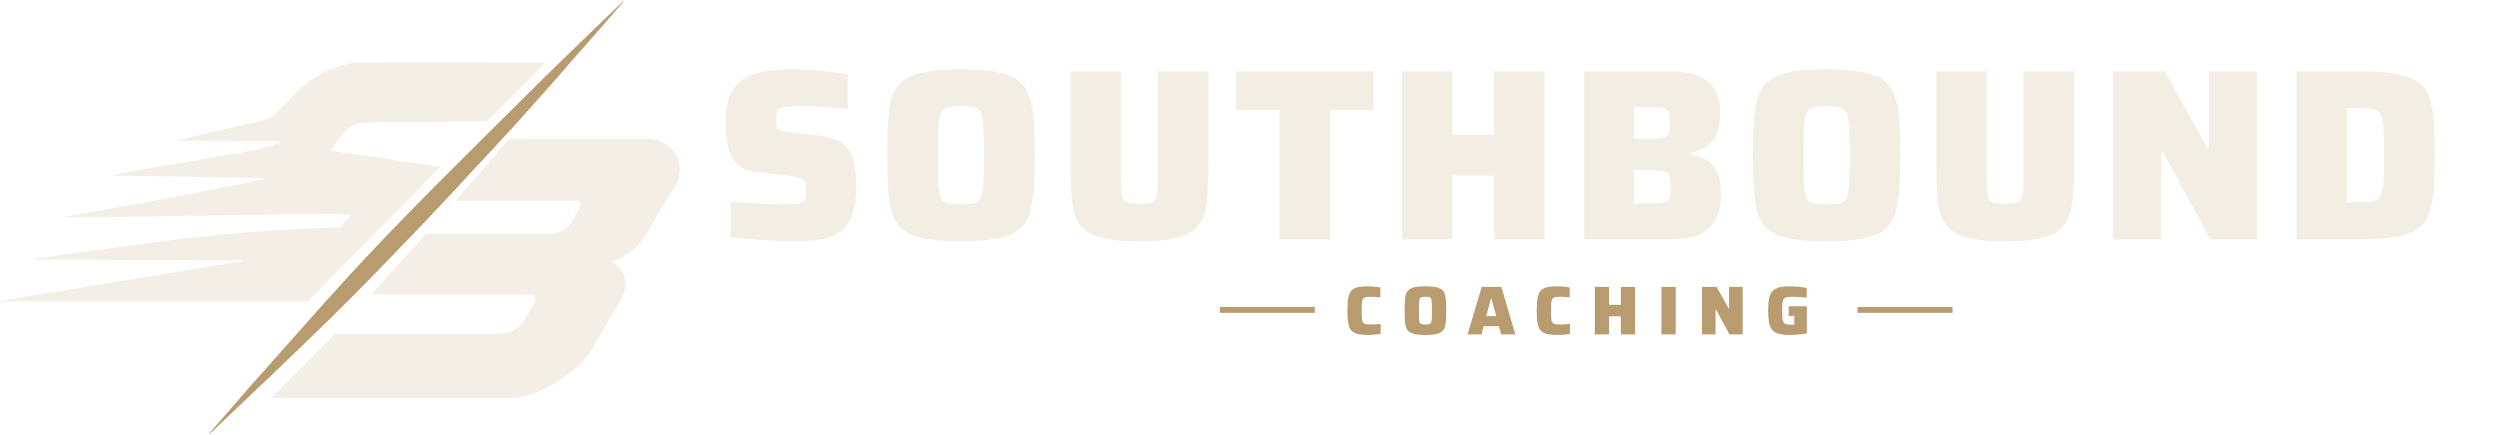
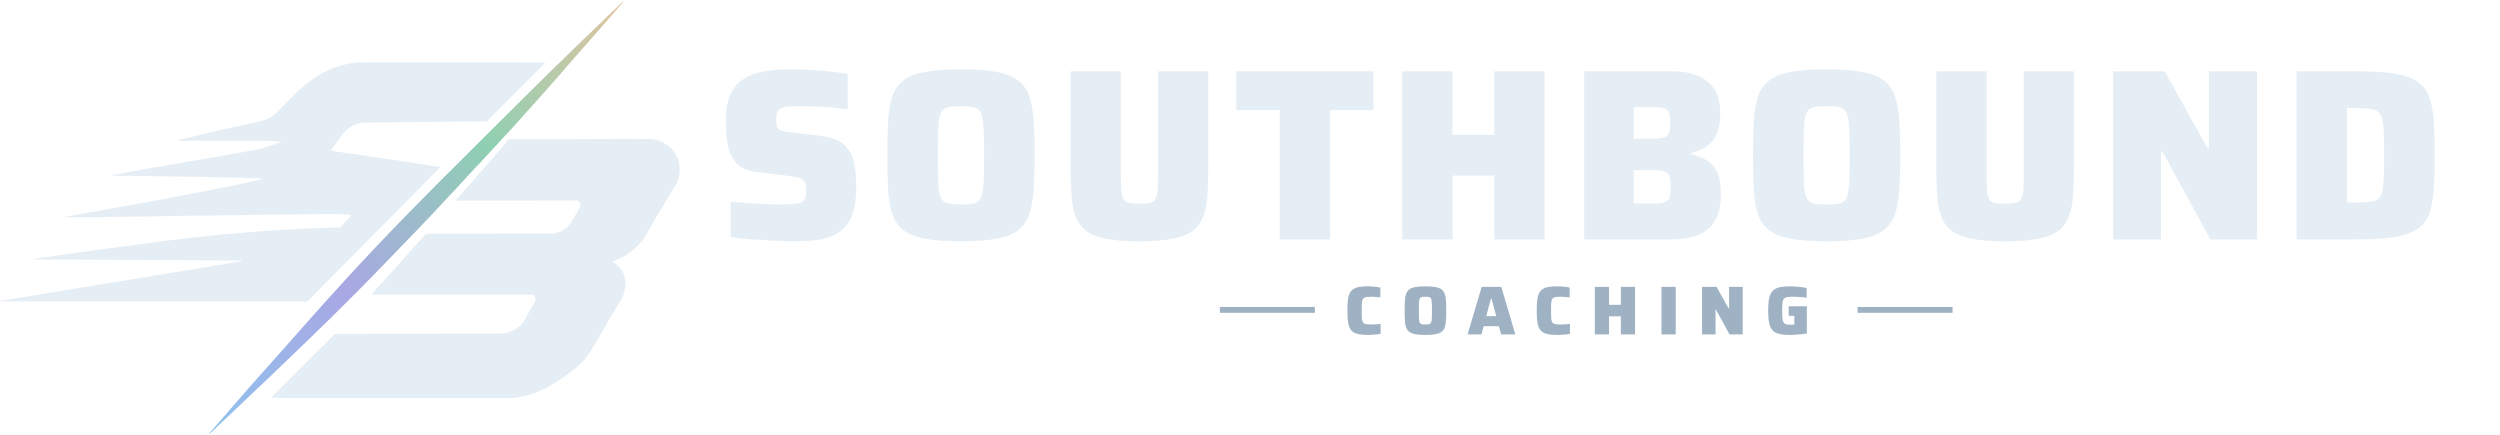
<svg xmlns="http://www.w3.org/2000/svg" viewBox="12.0 6.0 684.1 119.0">
-   <path fill-rule="evenodd" fill="#F3EFE6" d="M86.12 114.89C86.09 114.85 92.79 108.13 96.00 104.97C96.11 104.86 97.88 103.10 99.93 101.06L103.67 97.34L126.70 97.32C148.46 97.31 149.76 97.30 150.24 97.19C151.86 96.84 152.96 96.30 154.10 95.31C154.89 94.61 155.40 93.92 156.14 92.52C156.29 92.24 156.52 91.83 156.65 91.60C156.79 91.37 156.96 91.07 157.03 90.93C157.37 90.32 157.84 89.49 158.09 89.07C158.24 88.82 158.41 88.44 158.47 88.23C158.57 87.88 158.57 87.82 158.48 87.50C158.37 87.12 158.15 86.87 157.79 86.72C157.57 86.63 155.32 86.62 135.68 86.62C123.65 86.62 113.77 86.62 113.73 86.62C113.68 86.62 113.65 86.59 113.65 86.56C113.65 86.52 114.30 85.78 115.10 84.91C115.90 84.04 116.95 82.88 117.44 82.34C117.93 81.80 118.54 81.14 118.78 80.88C119.03 80.61 119.76 79.79 120.41 79.06C121.06 78.32 121.91 77.38 122.29 76.95C122.97 76.22 124.22 74.82 126.69 72.05C127.31 71.34 128.00 70.58 128.21 70.37L128.59 69.97L146.08 69.95L163.58 69.93L164.08 69.79C165.33 69.44 166.54 68.81 167.21 68.18C167.72 67.70 168.24 66.99 168.67 66.19C168.86 65.82 169.35 64.99 169.74 64.34C170.67 62.83 170.76 62.63 170.80 62.15C170.84 61.61 170.65 61.25 170.21 61.03L169.89 60.87L161.85 60.88C157.43 60.88 150.44 60.89 146.32 60.89C136.62 60.91 136.74 60.92 136.74 60.85C136.74 60.79 138.22 59.07 139.04 58.16C139.31 57.86 139.98 57.12 140.52 56.50C141.06 55.88 141.76 55.09 142.07 54.74C142.39 54.39 143.05 53.63 143.54 53.06C144.03 52.49 144.85 51.54 145.36 50.95C147.43 48.56 150.63 44.83 151.02 44.35L151.23 44.10L170.45 44.04C191.05 43.97 190.47 43.96 191.68 44.29C193.61 44.81 195.56 46.17 196.61 47.72C198.00 49.77 198.38 52.67 197.57 55.10C197.31 55.88 197.16 56.18 196.70 56.90C196.51 57.19 196.16 57.77 195.92 58.19C195.69 58.62 195.39 59.12 195.26 59.31C195.13 59.50 194.91 59.86 194.78 60.11C194.64 60.35 194.35 60.86 194.12 61.22C193.69 61.92 192.90 63.23 192.19 64.44C191.96 64.82 191.73 65.20 191.67 65.30C191.61 65.39 191.54 65.51 191.51 65.56C191.49 65.62 191.17 66.16 190.81 66.76C190.45 67.37 190.15 67.88 190.15 67.89C190.15 67.91 189.87 68.39 189.53 68.96C189.18 69.53 188.79 70.20 188.66 70.45C188.06 71.53 187.32 72.48 186.25 73.51C185.38 74.35 184.08 75.36 183.16 75.92C182.30 76.44 180.05 77.43 179.73 77.43C179.55 77.43 179.61 77.61 179.83 77.73C180.38 78.01 181.61 79.19 182.07 79.88C182.68 80.80 183.01 81.79 183.14 83.05C183.20 83.66 183.20 83.90 183.11 84.55C182.95 85.76 182.44 87.29 181.96 87.99C181.76 88.28 179.85 91.48 179.05 92.87C177.78 95.07 177.35 95.81 177.04 96.32C176.86 96.62 176.43 97.35 176.08 97.95C175.39 99.14 174.57 100.54 173.64 102.09C172.76 103.56 171.86 104.65 170.45 105.93C169.25 107.03 167.03 108.71 165.23 109.88C163.83 110.80 163.67 110.90 163.32 111.09C163.14 111.19 162.74 111.42 162.43 111.60C161.08 112.39 160.07 112.85 158.28 113.53C158.14 113.58 157.95 113.65 157.86 113.69C157.78 113.72 157.29 113.88 156.78 114.03C155.79 114.33 154.87 114.54 153.43 114.77L152.54 114.92L119.34 114.93C99.59 114.95 86.14 114.93 86.12 114.89ZM12.18 88.48C12.08 88.47 12.00 88.44 12.00 88.41C12.00 88.31 12.38 88.22 13.21 88.12C14.36 87.98 16.06 87.70 21.05 86.84C23.00 86.51 24.66 86.24 28.33 85.66C29.19 85.53 31.36 85.17 33.15 84.87C34.94 84.57 37.64 84.13 39.15 83.88C40.66 83.64 43.26 83.22 44.92 82.95C47.79 82.49 52.65 81.69 59.95 80.47C62.91 79.98 64.55 79.71 68.02 79.15C69.23 78.96 71.03 78.65 74.63 78.04C75.75 77.85 76.90 77.66 77.18 77.63C77.83 77.55 78.35 77.44 78.39 77.37C78.44 77.29 77.77 77.22 77.37 77.27C77.18 77.29 73.24 77.28 68.62 77.24C58.41 77.16 35.46 77.05 27.63 77.04C22.07 77.04 21.25 77.02 21.25 76.92C21.25 76.85 21.77 76.74 22.46 76.67C23.46 76.56 26.05 76.21 27.15 76.02C27.36 75.99 27.74 75.93 27.98 75.90C28.23 75.87 28.80 75.78 29.26 75.71C30.28 75.55 33.68 75.06 35.07 74.88C35.63 74.81 36.48 74.69 36.95 74.62C37.42 74.55 38.44 74.41 39.21 74.30C39.99 74.20 41.38 74.02 42.31 73.89C43.24 73.76 44.79 73.56 45.75 73.44C46.72 73.32 48.13 73.13 48.88 73.03C49.64 72.92 50.57 72.79 50.95 72.74C51.34 72.69 52.30 72.56 53.09 72.46C53.88 72.35 54.87 72.22 55.29 72.16C55.71 72.11 56.25 72.04 56.47 72.00C56.92 71.94 59.60 71.60 60.49 71.49C60.79 71.46 61.09 71.42 61.16 71.40C61.23 71.38 61.58 71.34 61.93 71.31C62.28 71.27 63.60 71.13 64.86 70.99C67.93 70.65 69.86 70.45 71.92 70.26C72.49 70.20 73.27 70.13 73.64 70.09C74.42 70.02 77.63 69.75 79.32 69.61C79.97 69.56 80.64 69.50 80.82 69.49C80.99 69.47 81.57 69.43 82.09 69.39C82.62 69.36 83.78 69.27 84.68 69.20C85.57 69.14 86.79 69.05 87.39 69.01C87.99 68.98 88.93 68.92 89.49 68.88C93.35 68.65 99.70 68.37 103.69 68.27L105.06 68.24L105.37 67.91C105.54 67.72 105.98 67.23 106.36 66.81C106.73 66.39 107.28 65.79 107.58 65.48C107.88 65.17 108.09 64.89 108.06 64.87C108.02 64.84 107.48 64.76 106.85 64.69C105.85 64.59 105.18 64.58 101.62 64.58C99.37 64.58 95.29 64.62 92.56 64.66C89.82 64.70 84.11 64.78 79.86 64.83C64.98 65.02 55.25 65.16 51.88 65.25C47.37 65.36 29.66 65.52 29.70 65.44C29.75 65.36 30.43 65.19 31.17 65.08C31.56 65.03 32.08 64.94 32.32 64.89C32.57 64.85 33.03 64.76 33.34 64.70C33.66 64.64 34.13 64.56 34.40 64.51C35.08 64.38 35.80 64.25 36.49 64.13C36.81 64.08 37.34 63.99 37.67 63.93C37.99 63.88 38.70 63.75 39.25 63.64C40.57 63.40 41.22 63.27 41.80 63.17C42.91 62.97 43.44 62.87 43.74 62.81C43.92 62.78 44.47 62.68 44.96 62.60C45.45 62.51 46.19 62.38 46.62 62.31C47.04 62.23 47.53 62.15 47.70 62.12C48.14 62.04 49.44 61.81 50.06 61.70C50.34 61.65 50.73 61.58 50.92 61.55C51.71 61.42 53.77 61.04 55.17 60.77C55.69 60.67 56.37 60.54 56.67 60.49C56.96 60.43 57.39 60.35 57.62 60.30C57.85 60.25 58.51 60.12 59.09 60.01C59.67 59.90 60.34 59.77 60.59 59.72C60.84 59.67 61.73 59.50 62.57 59.34C63.41 59.18 64.99 58.88 66.08 58.67C67.17 58.45 68.28 58.24 68.57 58.19C69.65 57.98 73.61 57.20 74.95 56.92C75.72 56.76 76.77 56.54 77.28 56.44C77.78 56.34 78.57 56.16 79.03 56.06C80.34 55.75 82.14 55.36 83.10 55.17C84.51 54.88 84.42 54.82 82.49 54.77C81.67 54.75 78.81 54.67 76.13 54.60C73.44 54.53 69.06 54.44 66.40 54.40C63.73 54.36 59.81 54.30 57.69 54.27C55.56 54.23 51.33 54.18 48.28 54.14C45.22 54.11 42.70 54.05 42.67 54.02C42.58 53.93 42.71 53.89 43.82 53.70C44.41 53.59 45.05 53.48 45.24 53.44C45.85 53.32 47.94 52.94 48.24 52.90C48.40 52.88 48.89 52.79 49.33 52.70C49.77 52.62 50.46 52.49 50.86 52.42C51.81 52.26 54.29 51.83 55.71 51.58C56.32 51.48 57.46 51.27 58.23 51.13C59.00 50.99 60.03 50.81 60.53 50.73C61.02 50.65 61.84 50.50 62.34 50.42C62.85 50.33 63.71 50.18 64.26 50.09C64.80 50.00 66.09 49.79 67.13 49.61C68.17 49.43 70.10 49.10 71.44 48.88C74.55 48.35 76.13 48.07 77.35 47.83C77.89 47.72 78.67 47.58 79.09 47.51C80.47 47.27 82.78 46.80 83.50 46.61C83.88 46.51 84.67 46.27 85.25 46.08C86.55 45.65 88.08 45.17 88.38 45.11C88.69 45.05 89.02 44.89 88.98 44.82C88.96 44.79 88.72 44.76 88.45 44.76C88.18 44.76 87.59 44.71 87.13 44.65C86.39 44.56 84.97 44.55 73.51 44.53C66.47 44.52 60.67 44.51 60.61 44.51C60.42 44.51 60.48 44.39 60.70 44.32C60.82 44.28 61.26 44.18 61.68 44.10C62.11 44.01 62.68 43.88 62.96 43.81C63.23 43.74 63.91 43.58 64.45 43.46C64.99 43.34 65.75 43.16 66.14 43.07C66.53 42.98 67.40 42.78 68.09 42.63C68.77 42.47 69.86 42.21 70.51 42.05C71.16 41.89 71.86 41.72 72.08 41.67C72.81 41.51 75.59 40.87 76.51 40.65C77.02 40.53 78.17 40.27 79.07 40.07C79.96 39.88 80.75 39.71 80.82 39.69C80.89 39.67 81.43 39.55 82.03 39.43C84.36 38.95 85.21 38.63 86.55 37.75C87.27 37.28 88.14 36.45 90.12 34.32C92.34 31.93 94.51 29.93 96.48 28.44C97.49 27.68 97.68 27.55 98.81 26.82C100.72 25.59 103.02 24.54 104.95 24.02C105.40 23.90 105.70 23.82 106.85 23.55C107.84 23.31 109.13 23.14 110.58 23.07C111.81 23.01 161.14 23.03 161.24 23.10C161.27 23.12 157.69 26.74 153.27 31.16L145.25 39.19L138.27 39.27C134.43 39.31 129.01 39.37 126.22 39.40C123.43 39.44 118.96 39.48 116.29 39.50C110.63 39.55 110.62 39.55 109.18 40.11C108.47 40.39 107.64 40.86 107.16 41.25C106.63 41.70 105.75 42.67 105.26 43.37C105.05 43.66 104.58 44.32 104.20 44.83C103.83 45.34 103.35 46.00 103.13 46.30C102.92 46.60 102.70 46.88 102.64 46.93C102.59 46.97 102.54 47.06 102.54 47.12C102.54 47.21 102.73 47.25 103.61 47.40C104.20 47.49 105.04 47.61 105.48 47.67C105.92 47.72 106.84 47.85 107.52 47.95C108.20 48.06 110.50 48.39 112.63 48.69C114.75 48.99 117.68 49.42 119.13 49.65C121.83 50.07 122.18 50.12 124.08 50.41C127.10 50.88 128.48 51.09 129.76 51.29C130.53 51.42 131.46 51.55 131.82 51.59C132.30 51.65 132.47 51.70 132.46 51.76C132.45 51.80 130.56 53.73 128.26 56.04C125.96 58.35 122.99 61.34 121.66 62.69C120.32 64.04 117.21 67.19 114.73 69.68C107.93 76.52 100.75 83.78 97.19 87.41C96.62 87.99 96.13 88.47 96.11 88.47C95.91 88.49 12.31 88.50 12.18 88.48Z" />
-   <path fill-rule="evenodd" fill="#B89B6E" d="M69.24 124.65C69.24 124.58 69.79 123.91 70.03 123.69C70.13 123.61 70.56 123.12 70.98 122.62C72.30 121.07 72.36 121.00 72.99 120.31C73.33 119.93 73.76 119.43 73.96 119.19C74.15 118.96 74.87 118.12 75.55 117.35C76.24 116.57 76.89 115.84 76.99 115.71C77.09 115.59 77.78 114.80 78.51 113.96C79.25 113.12 80.01 112.24 80.20 112.02C80.40 111.79 80.92 111.20 81.36 110.71C81.80 110.22 82.25 109.71 82.35 109.58C82.63 109.25 83.48 108.30 84.61 107.07C84.83 106.83 85.71 105.84 87.89 103.37C88.39 102.81 88.92 102.21 89.08 102.03C89.24 101.86 89.47 101.59 89.59 101.45C89.71 101.31 90.22 100.74 90.71 100.20C91.20 99.66 91.94 98.81 92.37 98.32C92.79 97.84 93.46 97.08 93.87 96.63C94.27 96.19 94.93 95.45 95.33 94.98C95.74 94.51 96.23 93.95 96.43 93.74C97.36 92.73 97.66 92.40 98.37 91.57C98.79 91.07 99.32 90.47 99.55 90.23C99.78 89.98 100.42 89.26 100.98 88.63C101.54 88.00 102.22 87.26 102.49 86.98C102.75 86.69 103.53 85.84 104.21 85.09C104.89 84.33 105.88 83.24 106.40 82.67C106.93 82.09 107.47 81.49 107.61 81.33C108.00 80.89 108.49 80.35 109.34 79.47C109.76 79.03 110.31 78.44 110.55 78.16C110.98 77.67 111.19 77.45 112.98 75.58C113.43 75.11 114.32 74.16 114.95 73.48C115.59 72.79 116.68 71.65 117.38 70.93C118.08 70.21 118.96 69.30 119.32 68.91C119.69 68.53 120.62 67.56 121.39 66.77C122.17 65.98 123.61 64.51 124.59 63.49C128.29 59.67 134.74 53.20 141.97 46.04C144.94 43.11 150.14 37.94 153.53 34.55C156.93 31.17 160.55 27.58 161.57 26.58C162.60 25.58 164.05 24.17 164.79 23.45C165.52 22.73 166.52 21.77 166.99 21.32C167.46 20.86 168.54 19.81 169.38 18.99C170.23 18.16 171.22 17.20 171.58 16.85C172.84 15.66 173.53 15.00 175.38 13.21C177.98 10.69 179.06 9.65 179.69 9.06C179.98 8.78 180.75 8.04 181.39 7.42C182.03 6.80 182.59 6.29 182.62 6.29C182.74 6.29 182.69 6.38 182.39 6.70C182.16 6.97 180.46 8.93 179.23 10.37C179.06 10.56 178.64 11.05 178.28 11.45C177.92 11.86 177.04 12.88 176.31 13.72C175.59 14.56 174.82 15.44 174.61 15.66C174.40 15.89 173.97 16.38 173.65 16.75C173.34 17.12 172.91 17.61 172.70 17.84C172.49 18.07 171.81 18.83 171.20 19.53C170.59 20.23 169.82 21.09 169.51 21.44C169.19 21.79 168.69 22.37 168.39 22.72C168.10 23.07 167.62 23.61 167.34 23.93C167.06 24.25 166.50 24.89 166.10 25.36C165.70 25.84 165.20 26.43 164.98 26.67C164.76 26.92 164.16 27.61 163.63 28.20C163.11 28.80 162.04 30.01 161.25 30.89C160.46 31.76 159.50 32.84 159.11 33.28C158.35 34.14 157.56 35.02 156.74 35.93C156.46 36.24 155.82 36.96 155.32 37.52C154.83 38.08 154.19 38.80 153.90 39.12C153.60 39.44 152.89 40.23 152.31 40.88C151.74 41.52 150.89 42.44 150.43 42.91C149.97 43.39 149.38 44.02 149.12 44.32C148.87 44.61 148.28 45.26 147.81 45.75C147.35 46.24 146.60 47.05 146.15 47.54C145.70 48.03 144.93 48.86 144.43 49.39C143.94 49.91 143.30 50.60 143.02 50.92C142.73 51.24 142.31 51.68 142.07 51.91C141.84 52.14 141.27 52.75 140.80 53.28C140.34 53.81 139.57 54.64 139.10 55.13C138.63 55.62 138.14 56.14 138.03 56.28C137.91 56.42 137.52 56.85 137.17 57.23C136.81 57.61 136.45 58.00 136.37 58.09C136.29 58.18 135.93 58.56 135.57 58.93C135.21 59.30 134.59 59.96 134.19 60.40C133.79 60.83 133.25 61.42 132.98 61.70C131.35 63.43 130.41 64.43 129.66 65.24C129.20 65.75 128.34 66.66 127.75 67.25C127.17 67.85 126.49 68.55 126.25 68.82C126.01 69.08 125.22 69.90 124.50 70.64C123.78 71.38 122.47 72.72 121.60 73.62C120.73 74.51 119.99 75.28 119.96 75.33C119.93 75.37 119.40 75.93 118.77 76.56C118.14 77.20 117.29 78.08 116.87 78.52C112.65 82.93 106.81 88.81 102.64 92.88C101.97 93.52 101.16 94.33 100.82 94.67C100.49 95.00 99.60 95.86 98.84 96.58C98.09 97.30 96.78 98.56 95.94 99.39C95.10 100.21 94.16 101.12 93.87 101.39C93.57 101.67 92.94 102.28 92.46 102.73C91.99 103.19 91.18 103.97 90.68 104.46C90.17 104.95 89.44 105.65 89.05 106.02C88.67 106.39 88.27 106.77 88.16 106.88C88.05 106.98 87.66 107.35 87.29 107.70C86.92 108.05 86.19 108.76 85.67 109.27C85.14 109.78 84.12 110.74 83.40 111.41C82.68 112.07 81.95 112.76 81.77 112.94C81.60 113.12 81.24 113.46 80.98 113.70C80.71 113.94 80.14 114.49 79.70 114.92C79.26 115.34 78.63 115.95 78.30 116.26C77.96 116.57 77.30 117.20 76.83 117.66C76.36 118.12 75.58 118.85 75.11 119.29C74.63 119.73 73.86 120.46 73.38 120.92C72.91 121.38 72.15 122.10 71.69 122.51C71.24 122.93 70.53 123.60 70.12 123.99C69.43 124.66 69.24 124.81 69.24 124.65Z" />
+   <defs>
+     <linearGradient id="sbg" x1="0" y1="1" x2="1" y2="0">
+       <stop offset="0.00" stop-color="#8FC3EE" />
+       <stop offset="0.33" stop-color="#A9A7E3" />
+       <stop offset="0.67" stop-color="#8FD0B2" />
+       <stop offset="1.00" stop-color="#E3C3A0" />
+     </linearGradient>
+   </defs>
+   <path fill-rule="evenodd" fill="#E6EEF5" d="M86.12 114.89C86.09 114.85 92.79 108.13 96.00 104.97C96.11 104.86 97.88 103.10 99.93 101.06L103.67 97.34L126.70 97.32C148.46 97.31 149.76 97.30 150.24 97.19C151.86 96.84 152.96 96.30 154.10 95.31C154.89 94.61 155.40 93.92 156.14 92.52C156.29 92.24 156.52 91.83 156.65 91.60C156.79 91.37 156.96 91.07 157.03 90.93C157.37 90.32 157.84 89.49 158.09 89.07C158.24 88.82 158.41 88.44 158.47 88.23C158.57 87.88 158.57 87.82 158.48 87.50C158.37 87.12 158.15 86.87 157.79 86.72C157.57 86.63 155.32 86.62 135.68 86.62C123.65 86.62 113.77 86.62 113.73 86.62C113.68 86.62 113.65 86.59 113.65 86.56C113.65 86.52 114.30 85.78 115.10 84.91C115.90 84.04 116.95 82.88 117.44 82.34C117.93 81.80 118.54 81.14 118.78 80.88C119.03 80.61 119.76 79.79 120.41 79.06C121.06 78.32 121.91 77.38 122.29 76.95C122.97 76.22 124.22 74.82 126.69 72.05C127.31 71.34 128.00 70.58 128.21 70.37L128.59 69.97L146.08 69.95L163.58 69.93L164.08 69.79C165.33 69.44 166.54 68.81 167.21 68.18C167.72 67.70 168.24 66.99 168.67 66.19C168.86 65.82 169.35 64.99 169.74 64.34C170.67 62.83 170.76 62.63 170.80 62.15C170.84 61.61 170.65 61.25 170.21 61.03L169.89 60.87L161.85 60.88C157.43 60.88 150.44 60.89 146.32 60.89C136.62 60.91 136.74 60.92 136.74 60.85C136.74 60.79 138.22 59.07 139.04 58.16C139.31 57.86 139.98 57.12 140.52 56.50C141.06 55.88 141.76 55.09 142.07 54.74C142.39 54.39 143.05 53.63 143.54 53.06C144.03 52.49 144.85 51.54 145.36 50.95C147.43 48.56 150.63 44.83 151.02 44.35L151.23 44.10L170.45 44.04C191.05 43.97 190.47 43.96 191.68 44.29C193.61 44.81 195.56 46.17 196.61 47.72C198.00 49.77 198.38 52.67 197.57 55.10C197.31 55.88 197.16 56.18 196.70 56.90C196.51 57.19 196.16 57.77 195.92 58.19C195.69 58.62 195.39 59.12 195.26 59.31C195.13 59.50 194.91 59.86 194.78 60.11C194.64 60.35 194.35 60.86 194.12 61.22C193.69 61.92 192.90 63.23 192.19 64.44C191.96 64.82 191.73 65.20 191.67 65.30C191.61 65.39 191.54 65.51 191.51 65.56C191.49 65.62 191.17 66.16 190.81 66.76C190.45 67.37 190.15 67.88 190.15 67.89C190.15 67.91 189.87 68.39 189.53 68.96C189.18 69.53 188.79 70.20 188.66 70.45C188.06 71.53 187.32 72.48 186.25 73.51C185.38 74.35 184.08 75.36 183.16 75.92C182.30 76.44 180.05 77.43 179.73 77.43C179.55 77.43 179.61 77.61 179.83 77.73C180.38 78.01 181.61 79.19 182.07 79.88C182.68 80.80 183.01 81.79 183.14 83.05C183.20 83.66 183.20 83.90 183.11 84.55C182.95 85.76 182.44 87.29 181.96 87.99C181.76 88.28 179.85 91.48 179.05 92.87C177.78 95.07 177.35 95.81 177.04 96.32C176.86 96.62 176.43 97.35 176.08 97.95C175.39 99.14 174.57 100.54 173.64 102.09C172.76 103.56 171.86 104.65 170.45 105.93C169.25 107.03 167.03 108.71 165.23 109.88C163.83 110.80 163.67 110.90 163.32 111.09C163.14 111.19 162.74 111.42 162.43 111.60C161.08 112.39 160.07 112.85 158.28 113.53C158.14 113.58 157.95 113.65 157.86 113.69C157.78 113.72 157.29 113.88 156.78 114.03C155.79 114.33 154.87 114.54 153.43 114.77L152.54 114.92L119.34 114.93C99.59 114.95 86.14 114.93 86.12 114.89ZM12.18 88.48C12.08 88.47 12.00 88.44 12.00 88.41C12.00 88.31 12.38 88.22 13.21 88.12C14.36 87.98 16.06 87.70 21.05 86.84C23.00 86.51 24.66 86.24 28.33 85.66C29.19 85.53 31.36 85.17 33.15 84.87C34.94 84.57 37.64 84.13 39.15 83.88C40.66 83.64 43.26 83.22 44.92 82.95C47.79 82.49 52.65 81.69 59.95 80.47C62.91 79.98 64.55 79.71 68.02 79.15C69.23 78.96 71.03 78.65 74.63 78.04C75.75 77.85 76.90 77.66 77.18 77.63C77.83 77.55 78.35 77.44 78.39 77.37C78.44 77.29 77.77 77.22 77.37 77.27C77.18 77.29 73.24 77.28 68.62 77.24C58.41 77.16 35.46 77.05 27.63 77.04C22.07 77.04 21.25 77.02 21.25 76.92C21.25 76.85 21.77 76.74 22.46 76.67C23.46 76.56 26.05 76.21 27.15 76.02C27.36 75.99 27.74 75.93 27.98 75.90C28.23 75.87 28.80 75.78 29.26 75.71C30.28 75.55 33.68 75.06 35.07 74.88C35.63 74.81 36.48 74.69 36.95 74.62C37.42 74.55 38.44 74.41 39.21 74.30C39.99 74.20 41.38 74.02 42.31 73.89C43.24 73.76 44.79 73.56 45.75 73.44C46.72 73.32 48.13 73.13 48.88 73.03C49.64 72.92 50.57 72.79 50.95 72.74C51.34 72.69 52.30 72.56 53.09 72.46C53.88 72.35 54.87 72.22 55.29 72.16C55.71 72.11 56.25 72.04 56.47 72.00C56.92 71.94 59.60 71.60 60.49 71.49C60.79 71.46 61.09 71.42 61.16 71.40C61.23 71.38 61.58 71.34 61.93 71.31C62.28 71.27 63.60 71.13 64.86 70.99C67.93 70.65 69.86 70.45 71.92 70.26C72.49 70.20 73.27 70.13 73.64 70.09C74.42 70.02 77.63 69.75 79.32 69.61C79.97 69.56 80.64 69.50 80.82 69.49C80.99 69.47 81.57 69.43 82.09 69.39C82.62 69.36 83.78 69.27 84.68 69.20C85.57 69.14 86.79 69.05 87.39 69.01C87.99 68.98 88.93 68.92 89.49 68.88C93.35 68.65 99.70 68.37 103.69 68.27L105.06 68.24L105.37 67.91C105.54 67.72 105.98 67.23 106.36 66.81C106.73 66.39 107.28 65.79 107.58 65.48C107.88 65.17 108.09 64.89 108.06 64.87C108.02 64.84 107.48 64.76 106.85 64.69C105.85 64.59 105.18 64.58 101.62 64.58C99.37 64.58 95.29 64.62 92.56 64.66C89.82 64.70 84.11 64.78 79.86 64.83C64.98 65.02 55.25 65.16 51.88 65.25C47.37 65.36 29.66 65.52 29.70 65.44C29.75 65.36 30.43 65.19 31.17 65.08C31.56 65.03 32.08 64.94 32.32 64.89C32.57 64.85 33.03 64.76 33.34 64.70C33.66 64.64 34.13 64.56 34.40 64.51C35.08 64.38 35.80 64.25 36.49 64.13C36.81 64.08 37.34 63.99 37.67 63.93C37.99 63.88 38.70 63.75 39.25 63.64C40.57 63.40 41.22 63.27 41.80 63.17C42.91 62.97 43.44 62.87 43.74 62.81C43.92 62.78 44.47 62.68 44.96 62.60C45.45 62.51 46.19 62.38 46.62 62.31C47.04 62.23 47.53 62.15 47.70 62.12C48.14 62.04 49.44 61.81 50.06 61.70C50.34 61.65 50.73 61.58 50.92 61.55C51.71 61.42 53.77 61.04 55.17 60.77C55.69 60.67 56.37 60.54 56.67 60.49C56.96 60.43 57.39 60.35 57.62 60.30C57.85 60.25 58.51 60.12 59.09 60.01C59.67 59.90 60.34 59.77 60.59 59.72C60.84 59.67 61.73 59.50 62.57 59.34C63.41 59.18 64.99 58.88 66.08 58.67C67.17 58.45 68.28 58.24 68.57 58.19C69.65 57.98 73.61 57.20 74.95 56.92C75.72 56.76 76.77 56.54 77.28 56.44C77.78 56.34 78.57 56.16 79.03 56.06C80.34 55.75 82.14 55.36 83.10 55.17C84.51 54.88 84.42 54.82 82.49 54.77C81.67 54.75 78.81 54.67 76.13 54.60C73.44 54.53 69.06 54.44 66.40 54.40C63.73 54.36 59.81 54.30 57.69 54.27C55.56 54.23 51.33 54.18 48.28 54.14C45.22 54.11 42.70 54.05 42.67 54.02C42.58 53.93 42.71 53.89 43.82 53.70C44.41 53.59 45.05 53.48 45.24 53.44C45.85 53.32 47.94 52.94 48.24 52.90C48.40 52.88 48.89 52.79 49.33 52.70C49.77 52.62 50.46 52.49 50.86 52.42C51.81 52.26 54.29 51.83 55.71 51.58C56.32 51.48 57.46 51.27 58.23 51.13C59.00 50.99 60.03 50.81 60.53 50.73C61.02 50.65 61.84 50.50 62.34 50.42C62.85 50.33 63.71 50.18 64.26 50.09C64.80 50.00 66.09 49.79 67.13 49.61C68.17 49.43 70.10 49.10 71.44 48.88C74.55 48.35 76.13 48.07 77.35 47.83C77.89 47.72 78.67 47.58 79.09 47.51C80.47 47.27 82.78 46.80 83.50 46.61C83.88 46.51 84.67 46.27 85.25 46.08C86.55 45.65 88.08 45.17 88.38 45.11C88.69 45.05 89.02 44.89 88.98 44.82C88.96 44.79 88.72 44.76 88.45 44.76C88.18 44.76 87.59 44.71 87.13 44.65C86.39 44.56 84.97 44.55 73.51 44.53C66.47 44.52 60.67 44.51 60.61 44.51C60.42 44.51 60.48 44.39 60.70 44.32C60.82 44.28 61.26 44.18 61.68 44.10C62.11 44.01 62.68 43.88 62.96 43.81C63.23 43.74 63.91 43.58 64.45 43.46C64.99 43.34 65.75 43.16 66.14 43.07C66.53 42.98 67.40 42.78 68.09 42.63C68.77 42.47 69.86 42.21 70.51 42.05C71.16 41.89 71.86 41.72 72.08 41.67C72.81 41.51 75.59 40.87 76.51 40.65C77.02 40.53 78.17 40.27 79.07 40.07C79.96 39.88 80.75 39.71 80.82 39.69C80.89 39.67 81.43 39.55 82.03 39.43C84.36 38.95 85.21 38.63 86.55 37.75C87.27 37.28 88.14 36.45 90.12 34.32C92.34 31.93 94.51 29.93 96.48 28.44C97.49 27.68 97.68 27.55 98.81 26.82C100.72 25.59 103.02 24.54 104.95 24.02C105.40 23.90 105.70 23.82 106.85 23.55C107.84 23.31 109.13 23.14 110.58 23.07C111.81 23.01 161.14 23.03 161.24 23.10C161.27 23.12 157.69 26.74 153.27 31.16L145.25 39.19L138.27 39.27C134.43 39.31 129.01 39.37 126.22 39.40C123.43 39.44 118.96 39.48 116.29 39.50C110.63 39.55 110.62 39.55 109.18 40.11C108.47 40.39 107.64 40.86 107.16 41.25C106.63 41.70 105.75 42.67 105.26 43.37C105.05 43.66 104.58 44.32 104.20 44.83C103.83 45.34 103.35 46.00 103.13 46.30C102.92 46.60 102.70 46.88 102.64 46.93C102.59 46.97 102.54 47.06 102.54 47.12C102.54 47.21 102.73 47.25 103.61 47.40C104.20 47.49 105.04 47.61 105.48 47.67C105.92 47.72 106.84 47.85 107.52 47.95C108.20 48.06 110.50 48.39 112.63 48.69C114.75 48.99 117.68 49.42 119.13 49.65C121.83 50.07 122.18 50.12 124.08 50.41C127.10 50.88 128.48 51.09 129.76 51.29C130.53 51.42 131.46 51.55 131.82 51.59C132.30 51.65 132.47 51.70 132.46 51.76C132.45 51.80 130.56 53.73 128.26 56.04C125.96 58.35 122.99 61.34 121.66 62.69C120.32 64.04 117.21 67.19 114.73 69.68C107.93 76.52 100.75 83.78 97.19 87.41C96.62 87.99 96.13 88.47 96.11 88.47C95.91 88.49 12.31 88.50 12.18 88.48Z" />
+   <path fill-rule="evenodd" fill="url(#sbg)" d="M69.24 124.65C69.24 124.58 69.79 123.91 70.03 123.69C70.13 123.61 70.56 123.12 70.98 122.62C72.30 121.07 72.36 121.00 72.99 120.31C73.33 119.93 73.76 119.43 73.96 119.19C74.15 118.96 74.87 118.12 75.55 117.35C76.24 116.57 76.89 115.84 76.99 115.71C77.09 115.59 77.78 114.80 78.51 113.96C79.25 113.12 80.01 112.24 80.20 112.02C80.40 111.79 80.92 111.20 81.36 110.71C81.80 110.22 82.25 109.71 82.35 109.58C82.63 109.25 83.48 108.30 84.61 107.07C84.83 106.83 85.71 105.84 87.89 103.37C88.39 102.81 88.92 102.21 89.08 102.03C89.24 101.86 89.47 101.59 89.59 101.45C89.71 101.31 90.22 100.74 90.71 100.20C91.20 99.66 91.94 98.81 92.37 98.32C92.79 97.84 93.46 97.08 93.87 96.63C94.27 96.19 94.93 95.45 95.33 94.98C95.74 94.51 96.23 93.95 96.43 93.74C97.36 92.73 97.66 92.40 98.37 91.57C98.79 91.07 99.32 90.47 99.55 90.23C99.78 89.98 100.42 89.26 100.98 88.63C101.54 88.00 102.22 87.26 102.49 86.98C102.75 86.69 103.53 85.84 104.21 85.09C104.89 84.33 105.88 83.24 106.40 82.67C106.93 82.09 107.47 81.49 107.61 81.33C108.00 80.89 108.49 80.35 109.34 79.47C109.76 79.03 110.31 78.44 110.55 78.16C110.98 77.67 111.19 77.45 112.98 75.58C113.43 75.11 114.32 74.16 114.95 73.48C115.59 72.79 116.68 71.65 117.38 70.93C118.08 70.21 118.96 69.30 119.32 68.91C119.69 68.53 120.62 67.56 121.39 66.77C122.17 65.98 123.61 64.51 124.59 63.49C128.29 59.67 134.74 53.20 141.97 46.04C144.94 43.11 150.14 37.94 153.53 34.55C156.93 31.17 160.55 27.58 161.57 26.58C162.60 25.58 164.05 24.17 164.79 23.45C165.52 22.73 166.52 21.77 166.99 21.32C167.46 20.86 168.54 19.81 169.38 18.99C170.23 18.16 171.22 17.20 171.58 16.85C172.84 15.66 173.53 15.00 175.38 13.21C177.98 10.69 179.06 9.65 179.69 9.06C179.98 8.78 180.75 8.04 181.39 7.42C182.03 6.80 182.59 6.29 182.62 6.29C182.74 6.29 182.69 6.38 182.39 6.70C182.16 6.97 180.46 8.93 179.23 10.37C179.06 10.56 178.64 11.05 178.28 11.45C177.92 11.86 177.04 12.88 176.31 13.72C175.59 14.56 174.82 15.44 174.61 15.66C174.40 15.89 173.97 16.38 173.65 16.75C173.34 17.12 172.91 17.61 172.70 17.84C172.49 18.07 171.81 18.83 171.20 19.53C170.59 20.23 169.82 21.09 169.51 21.44C169.19 21.79 168.69 22.37 168.39 22.72C168.10 23.07 167.62 23.61 167.34 23.93C167.06 24.25 166.50 24.89 166.10 25.36C165.70 25.84 165.20 26.43 164.98 26.67C164.76 26.92 164.16 27.61 163.63 28.20C163.11 28.80 162.04 30.01 161.25 30.89C160.46 31.76 159.50 32.84 159.11 33.28C158.35 34.14 157.56 35.02 156.74 35.93C156.46 36.24 155.82 36.96 155.32 37.52C154.83 38.08 154.19 38.80 153.90 39.12C153.60 39.44 152.89 40.23 152.31 40.88C151.74 41.52 150.89 42.44 150.43 42.91C149.97 43.39 149.38 44.02 149.12 44.32C148.87 44.61 148.28 45.26 147.81 45.75C147.35 46.24 146.60 47.05 146.15 47.54C145.70 48.03 144.93 48.86 144.43 49.39C143.94 49.91 143.30 50.60 143.02 50.92C142.73 51.24 142.31 51.68 142.07 51.91C141.84 52.14 141.27 52.75 140.80 53.28C140.34 53.81 139.57 54.64 139.10 55.13C138.63 55.62 138.14 56.14 138.03 56.28C137.91 56.42 137.52 56.85 137.17 57.23C136.81 57.61 136.45 58.00 136.37 58.09C136.29 58.18 135.93 58.56 135.57 58.93C135.21 59.30 134.59 59.96 134.19 60.40C133.79 60.83 133.25 61.42 132.98 61.70C131.35 63.43 130.41 64.43 129.66 65.24C129.20 65.75 128.34 66.66 127.75 67.25C127.17 67.85 126.49 68.55 126.25 68.82C126.01 69.08 125.22 69.90 124.50 70.64C123.78 71.38 122.47 72.72 121.60 73.62C120.73 74.51 119.99 75.28 119.96 75.33C119.93 75.37 119.40 75.93 118.77 76.56C118.14 77.20 117.29 78.08 116.87 78.52C112.65 82.93 106.81 88.81 102.64 92.88C101.97 93.52 101.16 94.33 100.82 94.67C100.49 95.00 99.60 95.86 98.84 96.58C98.09 97.30 96.78 98.56 95.94 99.39C95.10 100.21 94.16 101.12 93.87 101.39C93.57 101.67 92.94 102.28 92.46 102.73C91.99 103.19 91.18 103.97 90.68 104.46C90.17 104.95 89.44 105.65 89.05 106.02C88.67 106.39 88.27 106.77 88.16 106.88C88.05 106.98 87.66 107.35 87.29 107.70C86.92 108.05 86.19 108.76 85.67 109.27C85.14 109.78 84.12 110.74 83.40 111.41C82.68 112.07 81.95 112.76 81.77 112.94C81.60 113.12 81.24 113.46 80.98 113.70C80.71 113.94 80.14 114.49 79.70 114.92C79.26 115.34 78.63 115.95 78.30 116.26C77.96 116.57 77.30 117.20 76.83 117.66C76.36 118.12 75.58 118.85 75.11 119.29C74.63 119.73 73.86 120.46 73.38 120.92C72.91 121.38 72.15 122.10 71.69 122.51C71.24 122.93 70.53 123.60 70.12 123.99C69.43 124.66 69.24 124.81 69.24 124.65Z" />
  <g id="wordmark">
    <g transform="translate(208.0 71.5) scale(0.06686)">
-       <path d="M321 8Q280 8 232.0 5.5Q184 3 139.0 -0.5Q94 -4 59 -9V-154Q96 -151 132.5 -148.5Q169 -146 201.5 -144.5Q234 -143 257 -143Q300 -143 322.5 -145.5Q345 -148 354 -155Q361 -160 363.5 -166.5Q366 -173 367.0 -182.0Q368 -191 368 -202Q368 -219 365.0 -229.0Q362 -239 354.0 -245.0Q346 -251 329.5 -254.5Q313 -258 285 -261L157 -277Q121 -282 98.5 -298.0Q76 -314 62.5 -340.5Q49 -367 44.0 -404.5Q39 -442 39 -487Q39 -555 59.5 -596.5Q80 -638 116.5 -659.5Q153 -681 201.5 -688.5Q250 -696 306 -696Q348 -696 391.5 -693.0Q435 -690 474.0 -686.0Q513 -682 538 -676V-533Q513 -536 479.0 -539.0Q445 -542 409.0 -543.5Q373 -545 341 -545Q310 -545 291.5 -543.0Q273 -541 263 -535Q252 -529 248.5 -518.5Q245 -508 245 -493Q245 -472 248.0 -461.0Q251 -450 264.0 -446.0Q277 -442 305 -438L425 -424Q451 -421 474.5 -414.0Q498 -407 517.5 -392.0Q537 -377 552 -349Q559 -336 563.0 -317.5Q567 -299 570.0 -274.0Q573 -249 573 -217Q573 -156 561.0 -115.0Q549 -74 526.0 -49.5Q503 -25 471.5 -12.5Q440 0 402.0 4.0Q364 8 321 8ZM1001 8Q912 8 855.5 -2.5Q799 -13 767.0 -37.0Q735 -61 721.0 -102.0Q707 -143 703.5 -202.5Q700 -262 700 -344Q700 -426 703.5 -485.5Q707 -545 721.0 -586.0Q735 -627 767.0 -651.0Q799 -675 855.5 -685.5Q912 -696 1001 -696Q1090 -696 1146.5 -685.5Q1203 -675 1235.0 -651.0Q1267 -627 1281.0 -586.0Q1295 -545 1299.0 -485.5Q1303 -426 1303 -344Q1303 -262 1299.0 -202.5Q1295 -143 1281.0 -102.0Q1267 -61 1235.0 -37.0Q1203 -13 1146.5 -2.5Q1090 8 1001 8ZM1001 -143Q1029 -143 1046.5 -145.5Q1064 -148 1074.0 -157.5Q1084 -167 1088.5 -188.5Q1093 -210 1094.5 -247.5Q1096 -285 1096 -344Q1096 -403 1094.5 -440.5Q1093 -478 1088.5 -499.5Q1084 -521 1074.0 -530.5Q1064 -540 1046.5 -542.5Q1029 -545 1001 -545Q973 -545 955.5 -542.5Q938 -540 928.0 -530.5Q918 -521 913.5 -499.5Q909 -478 908.0 -440.5Q907 -403 907 -344Q907 -285 908.0 -247.5Q909 -210 913.5 -188.5Q918 -167 928.0 -157.5Q938 -148 955.5 -145.5Q973 -143 1001 -143ZM1732 8Q1650 8 1597.5 -2.0Q1545 -12 1515.0 -34.0Q1485 -56 1471.0 -93.0Q1457 -130 1453.5 -184.5Q1450 -239 1450 -313V-688H1656V-276Q1656 -231 1657.5 -205.0Q1659 -179 1665.5 -166.0Q1672 -153 1688.0 -149.5Q1704 -146 1732 -146Q1760 -146 1775.5 -149.5Q1791 -153 1798.0 -166.0Q1805 -179 1806.5 -205.0Q1808 -231 1808 -276V-688H2014V-313Q2014 -239 2010.5 -184.5Q2007 -130 1993.0 -93.0Q1979 -56 1948.5 -34.0Q1918 -12 1865.5 -2.0Q1813 8 1732 8ZM2306 0V-529H2128V-688H2690V-529H2512V0ZM2807 0V-688H3013V-428H3184V-688H3390V0H3184V-261H3013V0ZM3552 0V-688H3910Q3974 -688 4018.5 -669.5Q4063 -651 4086.0 -613.0Q4109 -575 4109 -515Q4109 -466 4095.5 -433.5Q4082 -401 4055.0 -382.0Q4028 -363 3987 -353V-349Q4028 -340 4056.0 -322.5Q4084 -305 4098.0 -272.0Q4112 -239 4112 -183Q4112 -139 4100.5 -105.0Q4089 -71 4065.0 -47.5Q4041 -24 4002.5 -12.0Q3964 0 3909 0ZM3755 -147H3833Q3864 -147 3880.0 -151.5Q3896 -156 3901.0 -170.5Q3906 -185 3906 -214Q3906 -243 3901.0 -258.0Q3896 -273 3880.0 -278.0Q3864 -283 3833 -283H3755ZM3755 -412H3832Q3862 -412 3878.0 -417.0Q3894 -422 3899.0 -436.0Q3904 -450 3904 -476Q3904 -505 3899.0 -518.5Q3894 -532 3878.5 -536.5Q3863 -541 3832 -541H3755ZM4544 8Q4455 8 4398.5 -2.5Q4342 -13 4310.0 -37.0Q4278 -61 4264.0 -102.0Q4250 -143 4246.5 -202.5Q4243 -262 4243 -344Q4243 -426 4246.5 -485.5Q4250 -545 4264.0 -586.0Q4278 -627 4310.0 -651.0Q4342 -675 4398.5 -685.5Q4455 -696 4544 -696Q4633 -696 4689.5 -685.5Q4746 -675 4778.0 -651.0Q4810 -627 4824.0 -586.0Q4838 -545 4842.0 -485.5Q4846 -426 4846 -344Q4846 -262 4842.0 -202.5Q4838 -143 4824.0 -102.0Q4810 -61 4778.0 -37.0Q4746 -13 4689.5 -2.5Q4633 8 4544 8ZM4544 -143Q4572 -143 4589.5 -145.5Q4607 -148 4617.0 -157.5Q4627 -167 4631.5 -188.5Q4636 -210 4637.5 -247.5Q4639 -285 4639 -344Q4639 -403 4637.5 -440.5Q4636 -478 4631.5 -499.5Q4627 -521 4617.0 -530.5Q4607 -540 4589.5 -542.5Q4572 -545 4544 -545Q4516 -545 4498.5 -542.5Q4481 -540 4471.0 -530.5Q4461 -521 4456.5 -499.5Q4452 -478 4451.0 -440.5Q4450 -403 4450 -344Q4450 -285 4451.0 -247.5Q4452 -210 4456.5 -188.5Q4461 -167 4471.0 -157.5Q4481 -148 4498.5 -145.5Q4516 -143 4544 -143ZM5275 8Q5193 8 5140.5 -2.0Q5088 -12 5058.0 -34.0Q5028 -56 5014.0 -93.0Q5000 -130 4996.5 -184.5Q4993 -239 4993 -313V-688H5199V-276Q5199 -231 5200.5 -205.0Q5202 -179 5208.5 -166.0Q5215 -153 5231.0 -149.5Q5247 -146 5275 -146Q5303 -146 5318.5 -149.5Q5334 -153 5341.0 -166.0Q5348 -179 5349.5 -205.0Q5351 -231 5351 -276V-688H5557V-313Q5557 -239 5553.5 -184.5Q5550 -130 5536.0 -93.0Q5522 -56 5491.5 -34.0Q5461 -12 5408.5 -2.0Q5356 8 5275 8ZM5717 0V-688H5928L6103 -374H6109V-688H6306V0H6115L5919 -359H5913V0ZM6468 0V-688H6716Q6810 -688 6869.0 -678.5Q6928 -669 6962.0 -646.0Q6996 -623 7010.5 -583.5Q7025 -544 7029.0 -485.5Q7033 -427 7033 -344Q7033 -261 7029.0 -202.5Q7025 -144 7010.5 -104.5Q6996 -65 6962.0 -42.0Q6928 -19 6869.0 -9.5Q6810 0 6716 0ZM6674 -151H6716Q6748 -151 6768.5 -153.5Q6789 -156 6801.0 -165.0Q6813 -174 6818.0 -195.0Q6823 -216 6824.5 -251.5Q6826 -287 6826 -343Q6826 -400 6824.5 -436.0Q6823 -472 6818.0 -492.5Q6813 -513 6801.0 -522.5Q6789 -532 6768.5 -534.5Q6748 -537 6716 -537H6674Z" fill="#F2EEE4" />
+       <path d="M321 8Q280 8 232.0 5.5Q184 3 139.0 -0.5Q94 -4 59 -9V-154Q96 -151 132.5 -148.5Q169 -146 201.5 -144.5Q234 -143 257 -143Q300 -143 322.5 -145.5Q345 -148 354 -155Q361 -160 363.5 -166.5Q366 -173 367.0 -182.0Q368 -191 368 -202Q368 -219 365.0 -229.0Q362 -239 354.0 -245.0Q346 -251 329.5 -254.5Q313 -258 285 -261L157 -277Q121 -282 98.5 -298.0Q76 -314 62.5 -340.5Q49 -367 44.0 -404.5Q39 -442 39 -487Q39 -555 59.5 -596.5Q80 -638 116.5 -659.5Q153 -681 201.5 -688.5Q250 -696 306 -696Q348 -696 391.5 -693.0Q435 -690 474.0 -686.0Q513 -682 538 -676V-533Q513 -536 479.0 -539.0Q445 -542 409.0 -543.5Q373 -545 341 -545Q310 -545 291.5 -543.0Q273 -541 263 -535Q252 -529 248.5 -518.5Q245 -508 245 -493Q245 -472 248.0 -461.0Q251 -450 264.0 -446.0Q277 -442 305 -438L425 -424Q451 -421 474.5 -414.0Q498 -407 517.5 -392.0Q537 -377 552 -349Q559 -336 563.0 -317.5Q567 -299 570.0 -274.0Q573 -249 573 -217Q573 -156 561.0 -115.0Q549 -74 526.0 -49.5Q503 -25 471.5 -12.5Q440 0 402.0 4.0Q364 8 321 8ZM1001 8Q912 8 855.5 -2.5Q799 -13 767.0 -37.0Q735 -61 721.0 -102.0Q707 -143 703.5 -202.5Q700 -262 700 -344Q700 -426 703.5 -485.5Q707 -545 721.0 -586.0Q735 -627 767.0 -651.0Q799 -675 855.5 -685.5Q912 -696 1001 -696Q1090 -696 1146.5 -685.5Q1203 -675 1235.0 -651.0Q1267 -627 1281.0 -586.0Q1295 -545 1299.0 -485.5Q1303 -426 1303 -344Q1303 -262 1299.0 -202.5Q1295 -143 1281.0 -102.0Q1267 -61 1235.0 -37.0Q1203 -13 1146.5 -2.5Q1090 8 1001 8ZM1001 -143Q1029 -143 1046.5 -145.5Q1064 -148 1074.0 -157.5Q1084 -167 1088.5 -188.5Q1093 -210 1094.5 -247.5Q1096 -285 1096 -344Q1096 -403 1094.5 -440.5Q1093 -478 1088.5 -499.5Q1084 -521 1074.0 -530.5Q1064 -540 1046.5 -542.5Q1029 -545 1001 -545Q973 -545 955.5 -542.5Q938 -540 928.0 -530.5Q918 -521 913.5 -499.5Q909 -478 908.0 -440.5Q907 -403 907 -344Q907 -285 908.0 -247.5Q909 -210 913.5 -188.5Q918 -167 928.0 -157.5Q938 -148 955.5 -145.5Q973 -143 1001 -143ZM1732 8Q1650 8 1597.5 -2.0Q1545 -12 1515.0 -34.0Q1485 -56 1471.0 -93.0Q1457 -130 1453.5 -184.5Q1450 -239 1450 -313V-688H1656V-276Q1656 -231 1657.5 -205.0Q1659 -179 1665.5 -166.0Q1672 -153 1688.0 -149.5Q1704 -146 1732 -146Q1760 -146 1775.5 -149.5Q1791 -153 1798.0 -166.0Q1805 -179 1806.5 -205.0Q1808 -231 1808 -276V-688H2014V-313Q2014 -239 2010.5 -184.5Q2007 -130 1993.0 -93.0Q1979 -56 1948.5 -34.0Q1918 -12 1865.5 -2.0Q1813 8 1732 8ZM2306 0V-529H2128V-688H2690V-529H2512V0ZM2807 0V-688H3013V-428H3184V-688H3390V0H3184V-261H3013V0ZM3552 0V-688H3910Q3974 -688 4018.5 -669.5Q4063 -651 4086.0 -613.0Q4109 -575 4109 -515Q4109 -466 4095.5 -433.5Q4082 -401 4055.0 -382.0Q4028 -363 3987 -353V-349Q4028 -340 4056.0 -322.5Q4084 -305 4098.0 -272.0Q4112 -239 4112 -183Q4112 -139 4100.5 -105.0Q4089 -71 4065.0 -47.5Q4041 -24 4002.5 -12.0Q3964 0 3909 0ZM3755 -147H3833Q3864 -147 3880.0 -151.5Q3896 -156 3901.0 -170.5Q3906 -185 3906 -214Q3906 -243 3901.0 -258.0Q3896 -273 3880.0 -278.0Q3864 -283 3833 -283H3755ZM3755 -412H3832Q3862 -412 3878.0 -417.0Q3894 -422 3899.0 -436.0Q3904 -450 3904 -476Q3904 -505 3899.0 -518.5Q3894 -532 3878.5 -536.5Q3863 -541 3832 -541H3755ZM4544 8Q4455 8 4398.5 -2.5Q4342 -13 4310.0 -37.0Q4278 -61 4264.0 -102.0Q4250 -143 4246.5 -202.5Q4243 -262 4243 -344Q4243 -426 4246.5 -485.5Q4250 -545 4264.0 -586.0Q4278 -627 4310.0 -651.0Q4342 -675 4398.5 -685.5Q4455 -696 4544 -696Q4633 -696 4689.5 -685.5Q4746 -675 4778.0 -651.0Q4810 -627 4824.0 -586.0Q4838 -545 4842.0 -485.5Q4846 -426 4846 -344Q4846 -262 4842.0 -202.5Q4838 -143 4824.0 -102.0Q4810 -61 4778.0 -37.0Q4746 -13 4689.5 -2.5Q4633 8 4544 8ZM4544 -143Q4572 -143 4589.5 -145.5Q4607 -148 4617.0 -157.5Q4627 -167 4631.5 -188.5Q4636 -210 4637.5 -247.5Q4639 -285 4639 -344Q4639 -403 4637.5 -440.5Q4636 -478 4631.5 -499.5Q4627 -521 4617.0 -530.5Q4607 -540 4589.5 -542.5Q4572 -545 4544 -545Q4516 -545 4498.5 -542.5Q4481 -540 4471.0 -530.5Q4461 -521 4456.5 -499.5Q4452 -478 4451.0 -440.5Q4450 -403 4450 -344Q4450 -285 4451.0 -247.5Q4452 -210 4456.5 -188.5Q4461 -167 4471.0 -157.5Q4481 -148 4498.5 -145.5Q4516 -143 4544 -143ZM5275 8Q5193 8 5140.5 -2.0Q5088 -12 5058.0 -34.0Q5028 -56 5014.0 -93.0Q5000 -130 4996.5 -184.5Q4993 -239 4993 -313V-688H5199V-276Q5199 -231 5200.5 -205.0Q5202 -179 5208.5 -166.0Q5215 -153 5231.0 -149.5Q5247 -146 5275 -146Q5303 -146 5318.5 -149.5Q5334 -153 5341.0 -166.0Q5348 -179 5349.5 -205.0Q5351 -231 5351 -276V-688H5557V-313Q5557 -239 5553.5 -184.5Q5550 -130 5536.0 -93.0Q5522 -56 5491.5 -34.0Q5461 -12 5408.5 -2.0Q5356 8 5275 8ZM5717 0V-688H5928L6103 -374H6109V-688H6306V0H6115L5919 -359H5913V0ZM6468 0V-688H6716Q6810 -688 6869.0 -678.5Q6928 -669 6962.0 -646.0Q6996 -623 7010.5 -583.5Q7025 -544 7029.0 -485.5Q7033 -427 7033 -344Q7033 -261 7029.0 -202.5Q7025 -144 7010.5 -104.5Q6996 -65 6962.0 -42.0Q6928 -19 6869.0 -9.5Q6810 0 6716 0ZM6674 -151H6716Q6748 -151 6768.5 -153.5Q6789 -156 6801.0 -165.0Q6813 -174 6818.0 -195.0Q6823 -216 6824.5 -251.5Q6826 -287 6826 -343Q6826 -400 6824.5 -436.0Q6823 -472 6818.0 -492.5Q6813 -513 6801.0 -522.5Q6789 -532 6768.5 -534.5Q6748 -537 6716 -537H6674Z" fill="#E6EEF5" />
    </g>
    <g transform="translate(379.8 97.5) scale(0.0189)">
-       <path d="M344 8Q265 8 212.0 -2.5Q159 -13 126.0 -37.5Q93 -62 76.5 -102.5Q60 -143 54.0 -202.5Q48 -262 48 -344Q48 -426 54.0 -485.5Q60 -545 76.5 -585.5Q93 -626 126.0 -650.5Q159 -675 212.0 -685.5Q265 -696 344 -696Q375 -696 408.5 -693.5Q442 -691 472.5 -687.0Q503 -683 525 -678V-536Q489 -539 464.0 -541.0Q439 -543 422.0 -544.0Q405 -545 393 -545Q353 -545 327.0 -541.5Q301 -538 286.0 -527.0Q271 -516 264.5 -494.0Q258 -472 256.5 -435.5Q255 -399 255 -344Q255 -289 256.5 -252.5Q258 -216 264.5 -194.0Q271 -172 286.0 -161.0Q301 -150 327.0 -146.5Q353 -143 393 -143Q424 -143 462.5 -145.5Q501 -148 529 -152V-8Q507 -4 475.5 0.0Q444 4 410.0 6.0Q376 8 344 8ZM1177 8Q1088 8 1031.5 -2.5Q975 -13 943.0 -37.0Q911 -61 897.0 -102.0Q883 -143 879.5 -202.5Q876 -262 876 -344Q876 -426 879.5 -485.5Q883 -545 897.0 -586.0Q911 -627 943.0 -651.0Q975 -675 1031.5 -685.5Q1088 -696 1177 -696Q1266 -696 1322.5 -685.5Q1379 -675 1411.0 -651.0Q1443 -627 1457.0 -586.0Q1471 -545 1475.0 -485.5Q1479 -426 1479 -344Q1479 -262 1475.0 -202.5Q1471 -143 1457.0 -102.0Q1443 -61 1411.0 -37.0Q1379 -13 1322.5 -2.5Q1266 8 1177 8ZM1177 -143Q1205 -143 1222.5 -145.5Q1240 -148 1250.0 -157.5Q1260 -167 1264.5 -188.5Q1269 -210 1270.5 -247.5Q1272 -285 1272 -344Q1272 -403 1270.5 -440.5Q1269 -478 1264.5 -499.5Q1260 -521 1250.0 -530.5Q1240 -540 1222.5 -542.5Q1205 -545 1177 -545Q1149 -545 1131.5 -542.5Q1114 -540 1104.0 -530.5Q1094 -521 1089.5 -499.5Q1085 -478 1084.0 -440.5Q1083 -403 1083 -344Q1083 -285 1084.0 -247.5Q1085 -210 1089.5 -188.5Q1094 -167 1104.0 -157.5Q1114 -148 1131.5 -145.5Q1149 -143 1177 -143ZM1788 0 1992 -688H2276L2479 0H2274L2241 -118H2021L1989 0ZM2058 -264H2203L2134 -518H2126ZM3085 8Q3006 8 2953.0 -2.5Q2900 -13 2867.0 -37.5Q2834 -62 2817.5 -102.5Q2801 -143 2795.0 -202.5Q2789 -262 2789 -344Q2789 -426 2795.0 -485.5Q2801 -545 2817.5 -585.5Q2834 -626 2867.0 -650.5Q2900 -675 2953.0 -685.5Q3006 -696 3085 -696Q3116 -696 3149.5 -693.5Q3183 -691 3213.5 -687.0Q3244 -683 3266 -678V-536Q3230 -539 3205.0 -541.0Q3180 -543 3163.0 -544.0Q3146 -545 3134 -545Q3094 -545 3068.0 -541.5Q3042 -538 3027.0 -527.0Q3012 -516 3005.5 -494.0Q2999 -472 2997.5 -435.5Q2996 -399 2996 -344Q2996 -289 2997.5 -252.5Q2999 -216 3005.5 -194.0Q3012 -172 3027.0 -161.0Q3042 -150 3068.0 -146.5Q3094 -143 3134 -143Q3165 -143 3203.5 -145.5Q3242 -148 3270 -152V-8Q3248 -4 3216.5 0.0Q3185 4 3151.0 6.0Q3117 8 3085 8ZM3630 0V-688H3836V-428H4007V-688H4213V0H4007V-261H3836V0ZM4595 0V-688H4801V0ZM5182 0V-688H5393L5568 -374H5574V-688H5771V0H5580L5384 -359H5378V0ZM6451 8Q6374 8 6320.0 -2.5Q6266 -13 6230.5 -36.5Q6195 -60 6175.5 -100.0Q6156 -140 6148.0 -200.5Q6140 -261 6140 -344Q6140 -427 6148.0 -487.5Q6156 -548 6176.0 -588.0Q6196 -628 6231.0 -651.5Q6266 -675 6320.0 -685.5Q6374 -696 6451 -696Q6487 -696 6530.0 -693.0Q6573 -690 6617.0 -685.0Q6661 -680 6697 -673V-531Q6665 -535 6631.0 -538.0Q6597 -541 6567.5 -543.0Q6538 -545 6520 -545Q6470 -545 6437.5 -542.5Q6405 -540 6386.0 -530.5Q6367 -521 6357.5 -500.0Q6348 -479 6345.0 -441.0Q6342 -403 6342 -344Q6342 -292 6344.0 -255.5Q6346 -219 6353.0 -196.5Q6360 -174 6373.0 -161.5Q6386 -149 6407.0 -144.5Q6428 -140 6460 -140Q6467 -140 6477.5 -140.5Q6488 -141 6499.0 -141.0Q6510 -141 6518 -142V-268H6437V-407H6700V-13Q6664 -7 6619.5 -2.5Q6575 2 6531.5 5.0Q6488 8 6451 8Z" fill="#B89B6E" />
+       <path d="M344 8Q265 8 212.0 -2.5Q159 -13 126.0 -37.5Q93 -62 76.5 -102.5Q60 -143 54.0 -202.5Q48 -262 48 -344Q48 -426 54.0 -485.5Q60 -545 76.5 -585.5Q93 -626 126.0 -650.5Q159 -675 212.0 -685.5Q265 -696 344 -696Q375 -696 408.5 -693.5Q442 -691 472.5 -687.0Q503 -683 525 -678V-536Q489 -539 464.0 -541.0Q439 -543 422.0 -544.0Q405 -545 393 -545Q353 -545 327.0 -541.5Q301 -538 286.0 -527.0Q271 -516 264.5 -494.0Q258 -472 256.5 -435.5Q255 -399 255 -344Q255 -289 256.5 -252.5Q258 -216 264.5 -194.0Q271 -172 286.0 -161.0Q301 -150 327.0 -146.5Q353 -143 393 -143Q424 -143 462.5 -145.5Q501 -148 529 -152V-8Q507 -4 475.5 0.0Q444 4 410.0 6.0Q376 8 344 8ZM1177 8Q1088 8 1031.5 -2.5Q975 -13 943.0 -37.0Q911 -61 897.0 -102.0Q883 -143 879.5 -202.5Q876 -262 876 -344Q876 -426 879.5 -485.5Q883 -545 897.0 -586.0Q911 -627 943.0 -651.0Q975 -675 1031.5 -685.5Q1088 -696 1177 -696Q1266 -696 1322.5 -685.5Q1379 -675 1411.0 -651.0Q1443 -627 1457.0 -586.0Q1471 -545 1475.0 -485.5Q1479 -426 1479 -344Q1479 -262 1475.0 -202.5Q1471 -143 1457.0 -102.0Q1443 -61 1411.0 -37.0Q1379 -13 1322.5 -2.5Q1266 8 1177 8ZM1177 -143Q1205 -143 1222.5 -145.5Q1240 -148 1250.0 -157.5Q1260 -167 1264.5 -188.5Q1269 -210 1270.5 -247.5Q1272 -285 1272 -344Q1272 -403 1270.5 -440.5Q1269 -478 1264.5 -499.5Q1260 -521 1250.0 -530.5Q1240 -540 1222.5 -542.5Q1205 -545 1177 -545Q1149 -545 1131.5 -542.5Q1114 -540 1104.0 -530.5Q1094 -521 1089.5 -499.5Q1085 -478 1084.0 -440.5Q1083 -403 1083 -344Q1083 -285 1084.0 -247.5Q1085 -210 1089.5 -188.5Q1094 -167 1104.0 -157.5Q1114 -148 1131.5 -145.5Q1149 -143 1177 -143ZM1788 0 1992 -688H2276L2479 0H2274L2241 -118H2021L1989 0ZM2058 -264H2203L2134 -518H2126ZM3085 8Q3006 8 2953.0 -2.5Q2900 -13 2867.0 -37.5Q2834 -62 2817.5 -102.5Q2801 -143 2795.0 -202.5Q2789 -262 2789 -344Q2789 -426 2795.0 -485.5Q2801 -545 2817.5 -585.5Q2834 -626 2867.0 -650.5Q2900 -675 2953.0 -685.5Q3006 -696 3085 -696Q3116 -696 3149.5 -693.5Q3183 -691 3213.5 -687.0Q3244 -683 3266 -678V-536Q3230 -539 3205.0 -541.0Q3180 -543 3163.0 -544.0Q3146 -545 3134 -545Q3094 -545 3068.0 -541.5Q3042 -538 3027.0 -527.0Q3012 -516 3005.5 -494.0Q2999 -472 2997.5 -435.5Q2996 -399 2996 -344Q2996 -289 2997.5 -252.5Q2999 -216 3005.5 -194.0Q3012 -172 3027.0 -161.0Q3042 -150 3068.0 -146.5Q3094 -143 3134 -143Q3165 -143 3203.5 -145.5Q3242 -148 3270 -152V-8Q3248 -4 3216.5 0.0Q3185 4 3151.0 6.0Q3117 8 3085 8ZM3630 0V-688H3836V-428H4007V-688H4213V0H4007V-261H3836V0ZM4595 0V-688H4801V0ZM5182 0V-688H5393L5568 -374H5574V-688H5771V0H5580L5384 -359H5378V0ZM6451 8Q6374 8 6320.0 -2.5Q6266 -13 6230.5 -36.5Q6195 -60 6175.5 -100.0Q6156 -140 6148.0 -200.5Q6140 -261 6140 -344Q6140 -427 6148.0 -487.5Q6156 -548 6176.0 -588.0Q6196 -628 6231.0 -651.5Q6266 -675 6320.0 -685.5Q6374 -696 6451 -696Q6487 -696 6530.0 -693.0Q6573 -690 6617.0 -685.0Q6661 -680 6697 -673V-531Q6665 -535 6631.0 -538.0Q6597 -541 6567.5 -543.0Q6538 -545 6520 -545Q6470 -545 6437.5 -542.5Q6405 -540 6386.0 -530.5Q6367 -521 6357.5 -500.0Q6348 -479 6345.0 -441.0Q6342 -403 6342 -344Q6342 -292 6344.0 -255.5Q6346 -219 6353.0 -196.5Q6360 -174 6373.0 -161.5Q6386 -149 6407.0 -144.5Q6428 -140 6460 -140Q6467 -140 6477.5 -140.5Q6488 -141 6499.0 -141.0Q6510 -141 6518 -142V-268H6437V-407H6700V-13Q6664 -7 6619.5 -2.5Q6575 2 6531.5 5.0Q6488 8 6451 8Z" fill="#9FB2C3" />
    </g>
-     <rect x="345.8" y="90.0" width="26" height="1.6" fill="#B89B6E" />
-     <rect x="520.3" y="90.0" width="26" height="1.6" fill="#B89B6E" />
+     <rect x="345.8" y="90.0" width="26" height="1.6" fill="#9FB2C3" />
+     <rect x="520.3" y="90.0" width="26" height="1.6" fill="#9FB2C3" />
  </g>
</svg>
